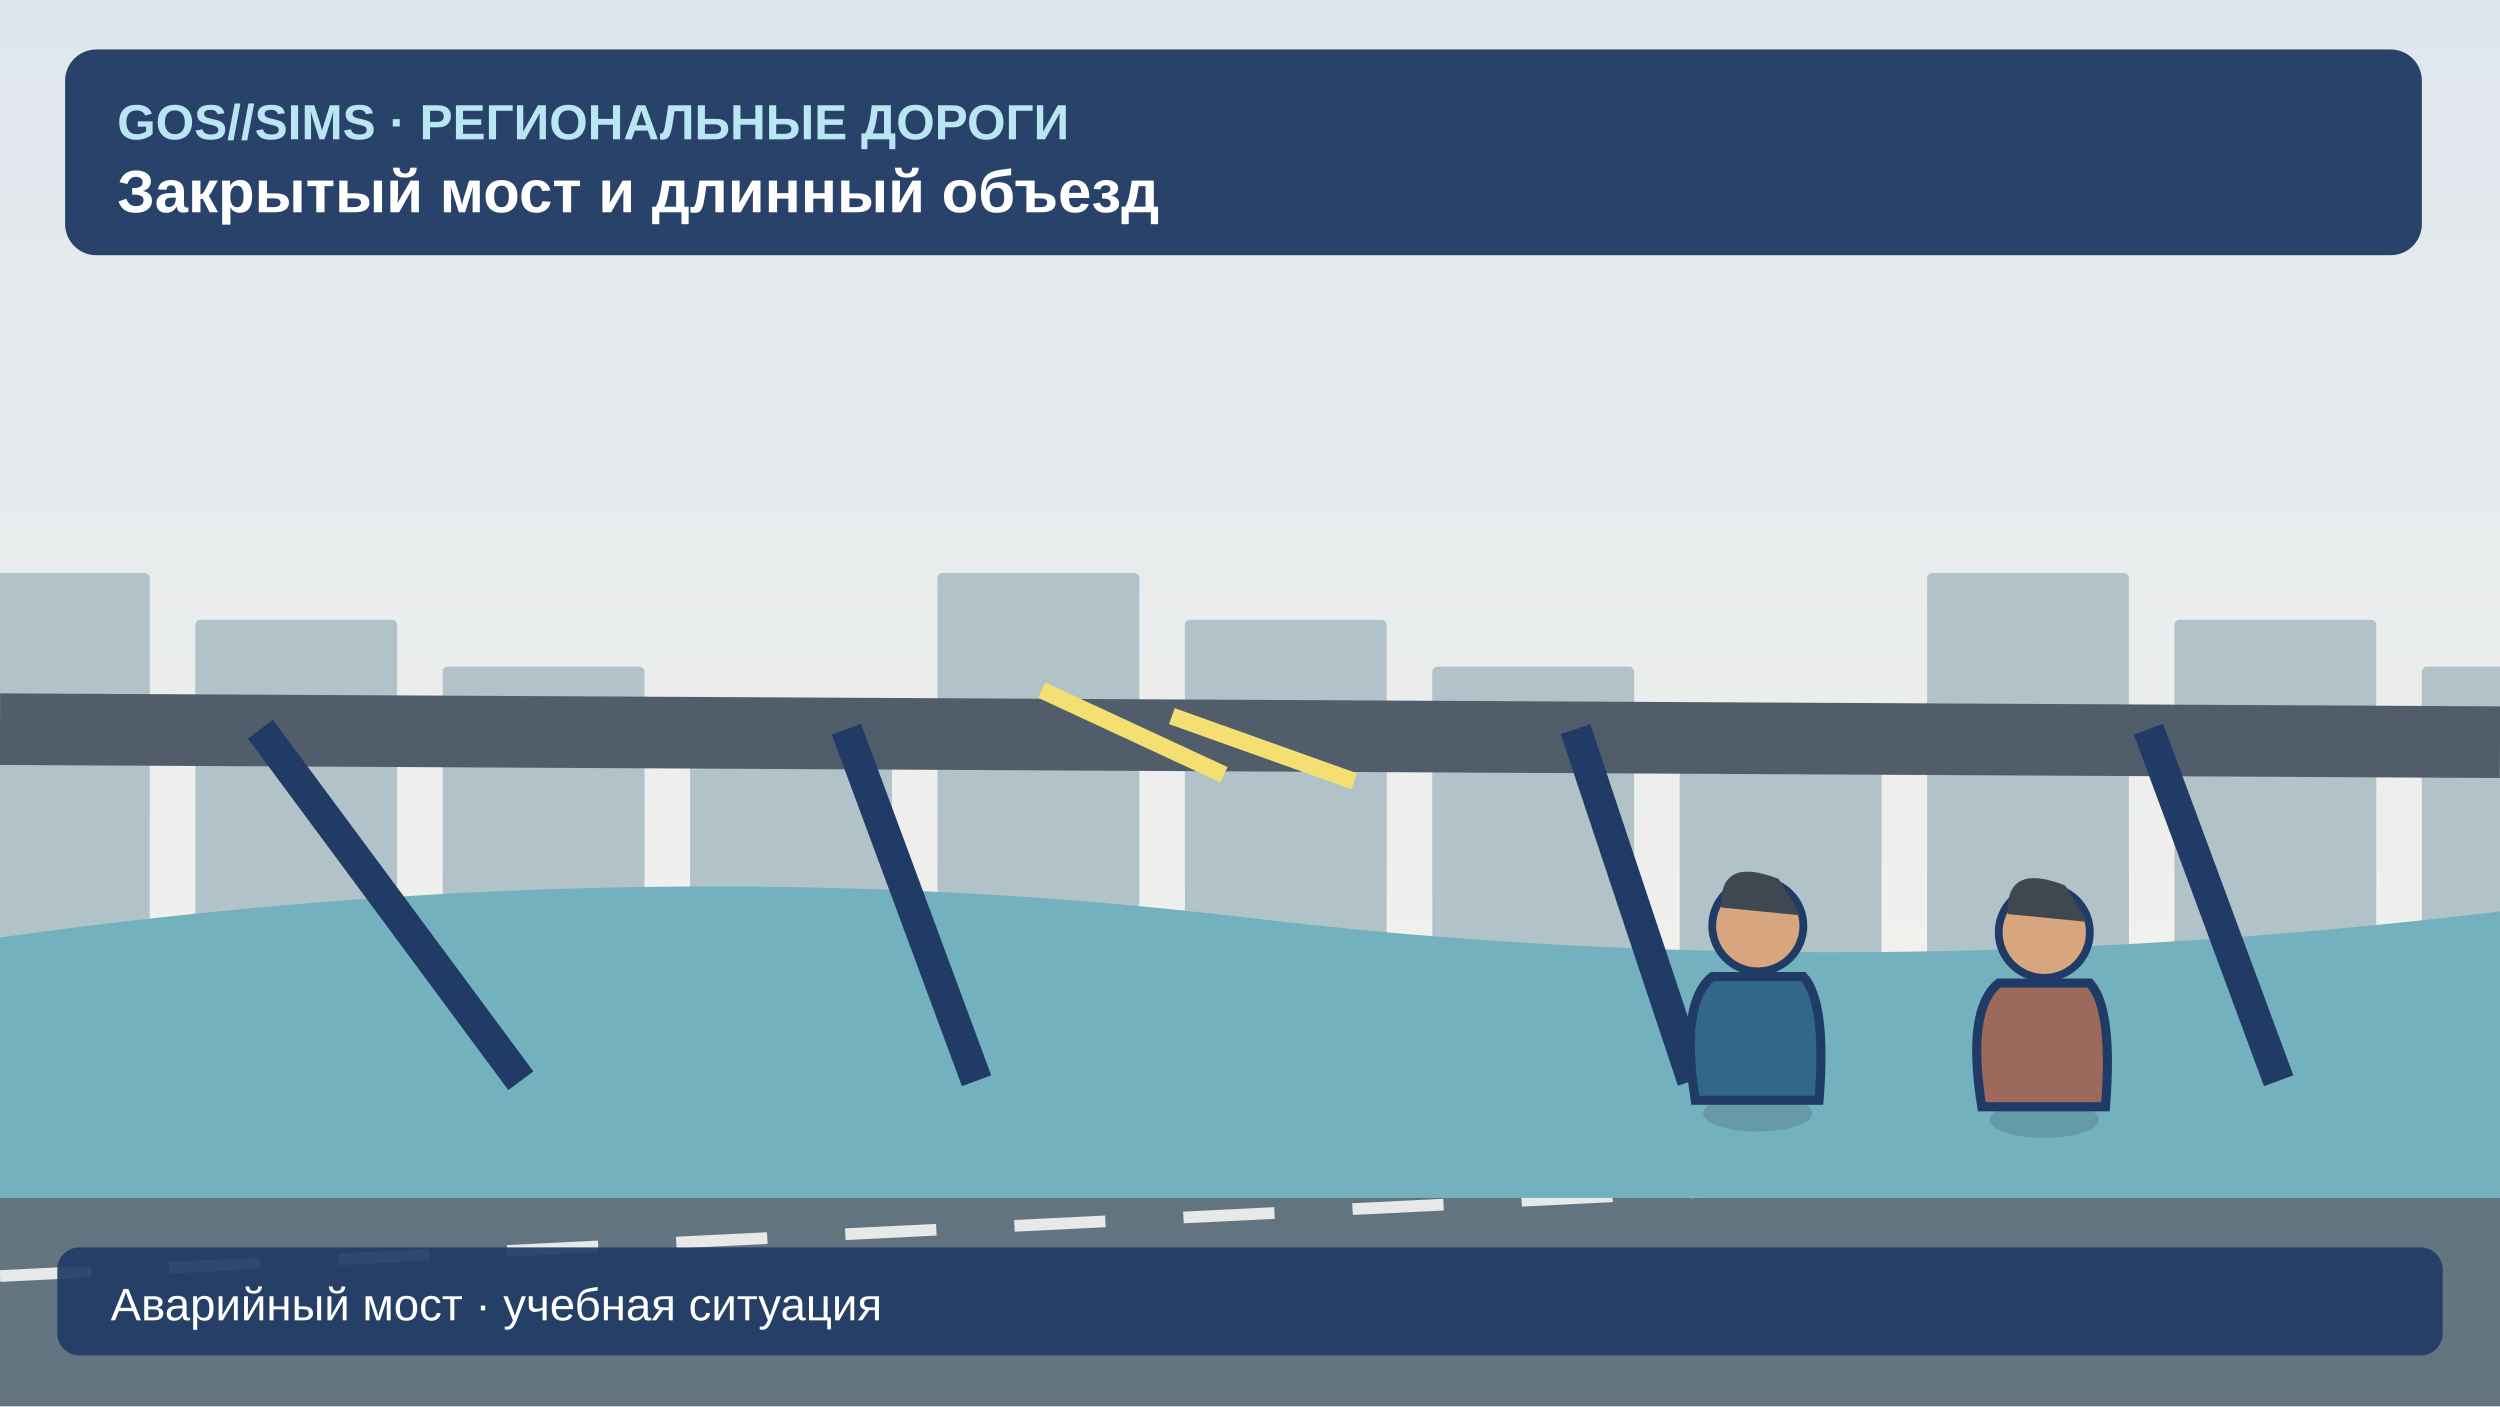
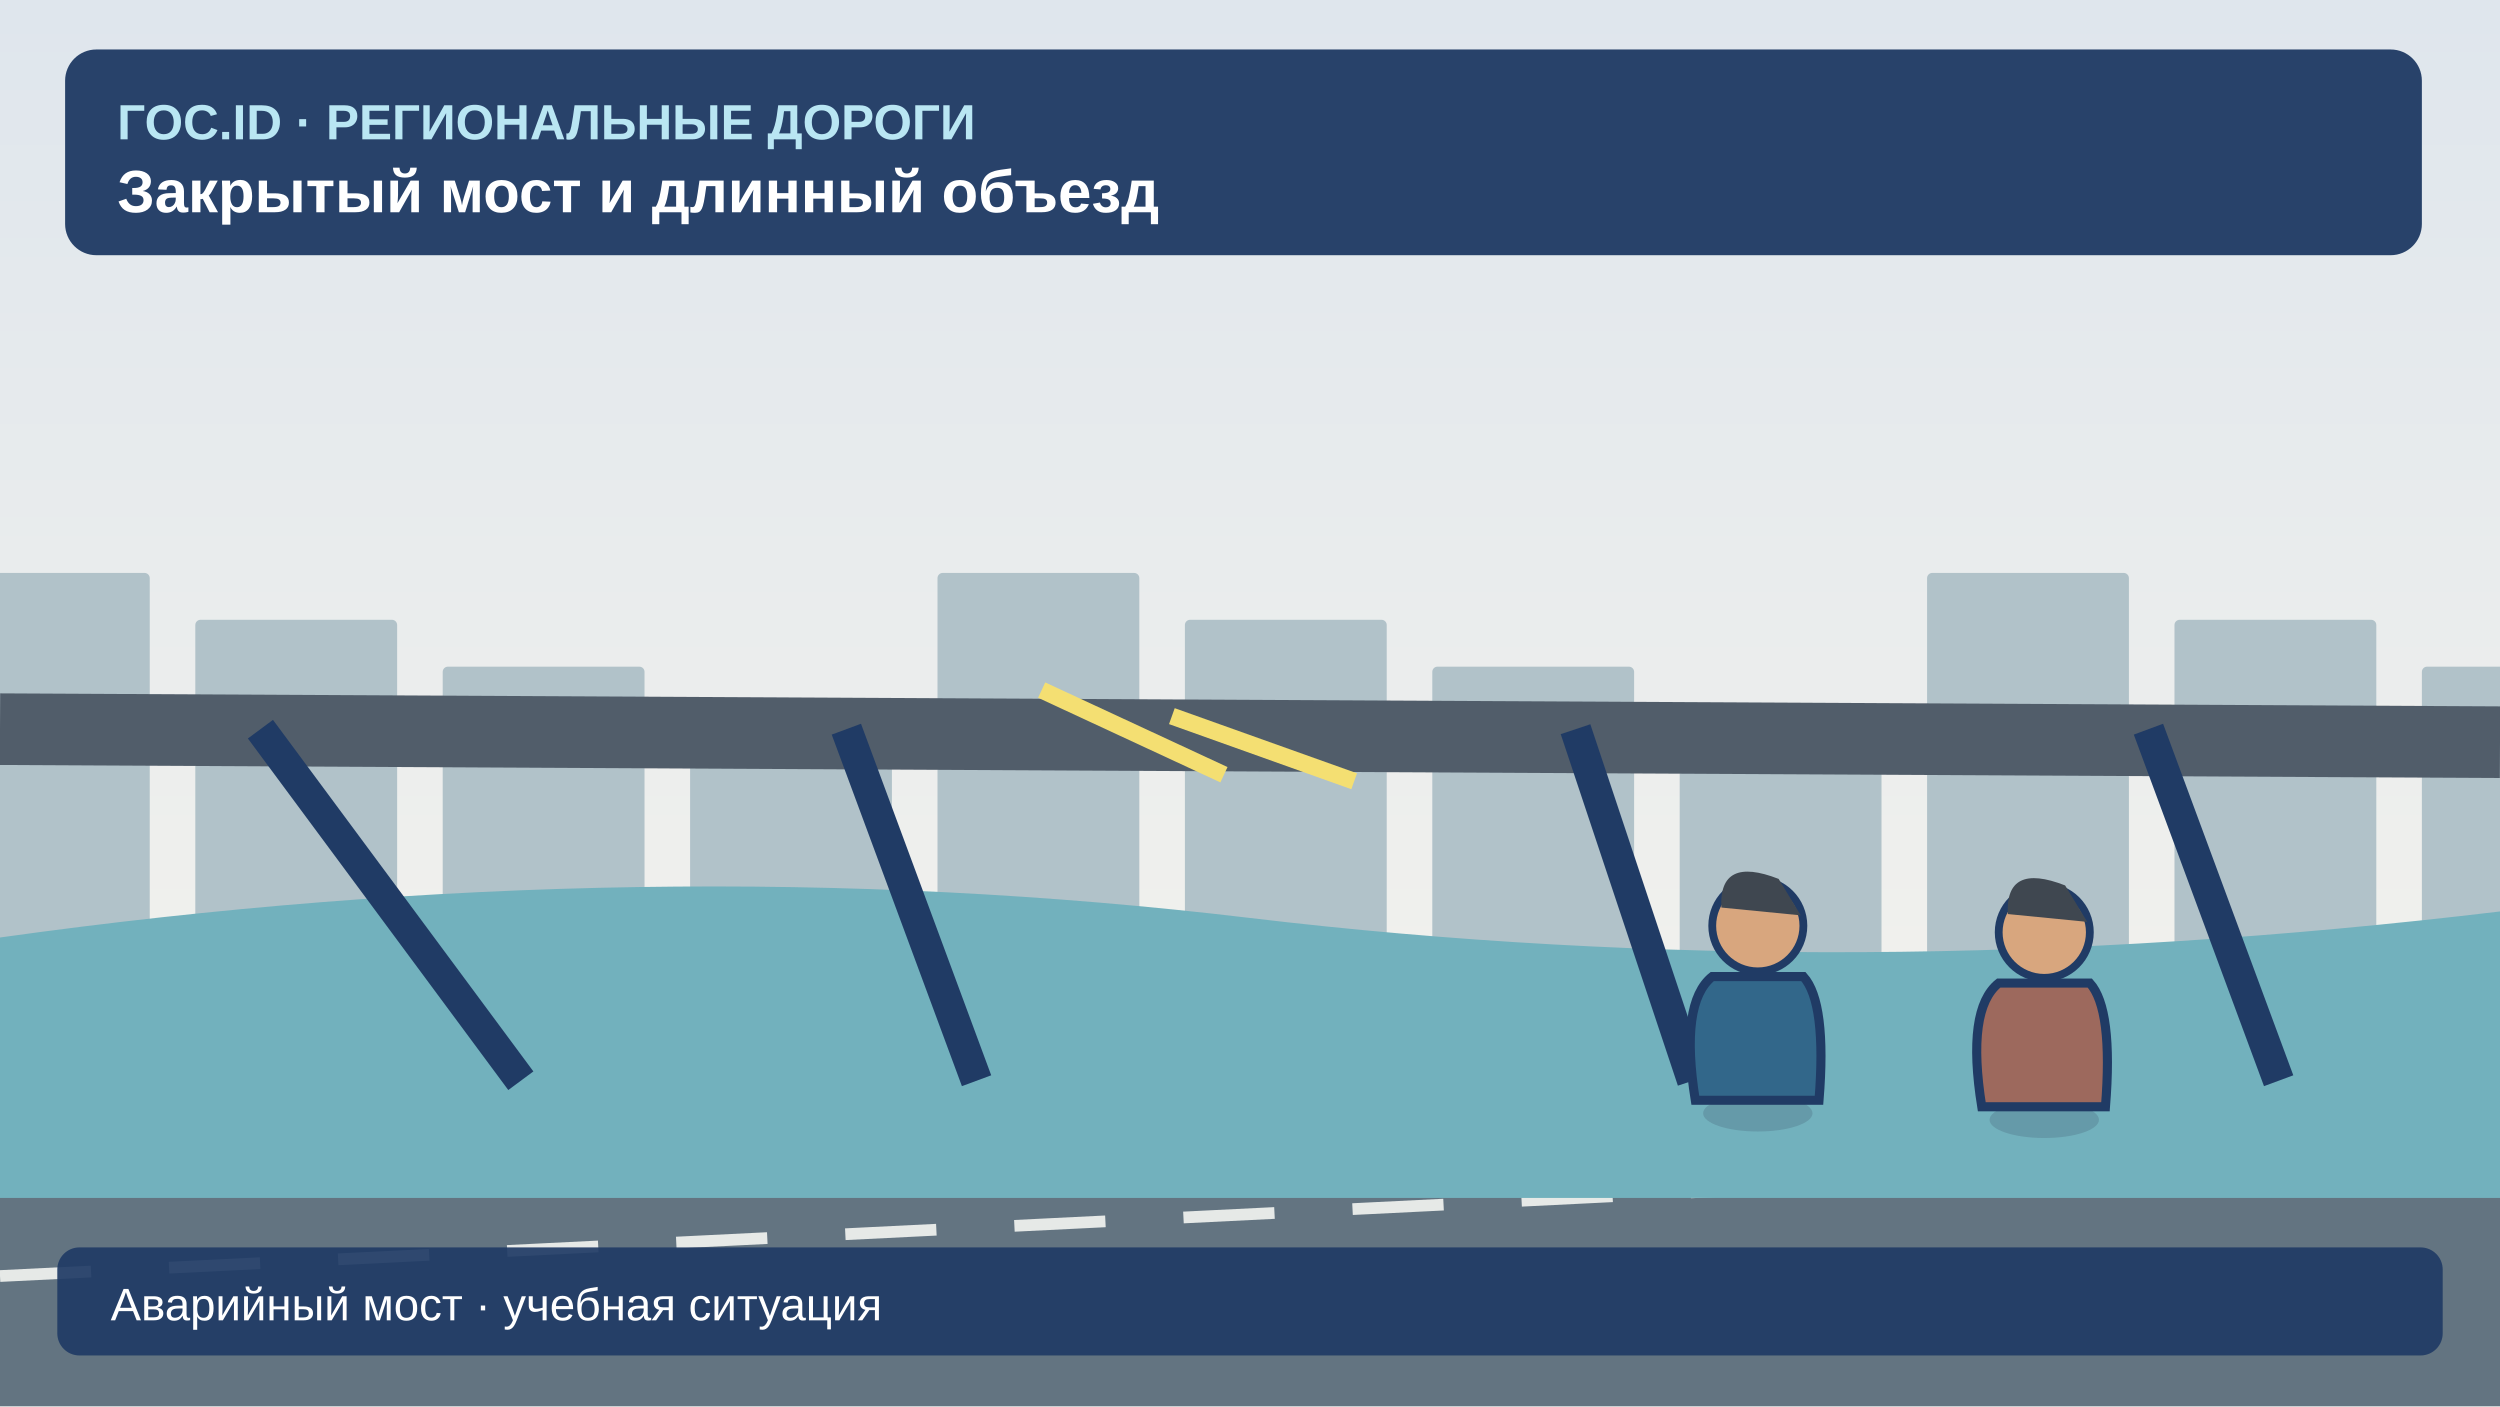
<svg xmlns="http://www.w3.org/2000/svg" width="1920" height="1080" viewBox="0 0 1920 1080" role="img" aria-label="Закрытый мост и длинный объезд">
  <defs>
    <linearGradient id="sky" x1="0" y1="0" x2="0" y2="1">
      <stop stop-color="#dfe6ed" />
      <stop offset="1" stop-color="#f8f5ed" />
    </linearGradient>
    <linearGradient id="glass">
      <stop stop-color="#8abbd2" />
      <stop offset="1" stop-color="#c8e6ee" />
    </linearGradient>
  </defs>
  <rect width="1920" height="1080" fill="url(#sky)" />
  <g fill="#b1c2c9">
    <rect x="-40" y="440" width="155" height="350" rx="4" />
    <rect x="150" y="476" width="155" height="314" rx="4" />
    <rect x="340" y="512" width="155" height="278" rx="4" />
    <rect x="530" y="548" width="155" height="242" rx="4" />
    <rect x="720" y="440" width="155" height="350" rx="4" />
    <rect x="910" y="476" width="155" height="314" rx="4" />
    <rect x="1100" y="512" width="155" height="278" rx="4" />
    <rect x="1290" y="548" width="155" height="242" rx="4" />
    <rect x="1480" y="440" width="155" height="350" rx="4" />
    <rect x="1670" y="476" width="155" height="314" rx="4" />
    <rect x="1860" y="512" width="155" height="278" rx="4" />
  </g>
  <path d="M0 890L1920 810V1080H0Z" fill="#637481" />
  <path d="M0 980L1920 885" stroke="#e6e9e7" stroke-width="9" stroke-dasharray="70 60" />
  <path d="M0 720Q500 650 960 705T1920 700V920H0Z" fill="#72b1bd" />
  <path d="M0 560L1920 570" stroke="#515d6a" stroke-width="55" />
  <path d="M200 560L400 830M650 560L750 830M1210 560L1300 830M1650 560L1750 830" stroke="#203b65" stroke-width="24" />
  <path d="M800 530L940 595" stroke="#f4df72" stroke-width="13" />
  <path d="M900 550L1040 600" stroke="#f4df72" stroke-width="13" />
  <g transform="translate(1350,700)">
    <ellipse cx="0" cy="155" rx="42" ry="14" fill="#476478" opacity=".3" />
    <path d="M-35 50Q-60 70-48 145H47Q53 70 35 50Z" fill="#32678a" stroke="#203b65" stroke-width="7" />
    <circle cy="11" r="35" fill="#d8a67e" stroke="#203b65" stroke-width="6" />
    <path d="M-28-3Q-30-43 16-25L33 3" fill="#3f4750" />
  </g>
  <g transform="translate(1570,705)">
    <ellipse cx="0" cy="155" rx="42" ry="14" fill="#476478" opacity=".3" />
    <path d="M-35 50Q-60 70-48 145H47Q53 70 35 50Z" fill="#9d695d" stroke="#203b65" stroke-width="7" />
    <circle cy="11" r="35" fill="#d8a67e" stroke="#203b65" stroke-width="6" />
    <path d="M-28-3Q-30-43 16-25L33 3" fill="#3f4750" />
  </g>
  <rect x="50" y="38" width="1810" height="158" rx="24" fill="#203b65" opacity=".96" />
-   <text x="90" y="107" font-family="Arial,sans-serif" font-size="38" font-weight="700" fill="#b9e6f3">GOS//SIMS  ·  РЕГИОНАЛЬНЫЕ ДОРОГИ</text>
+   <text x="90" y="107" font-family="Arial,sans-serif" font-size="38" font-weight="700" fill="#b9e6f3">ГОС.ID  ·  РЕГИОНАЛЬНЫЕ ДОРОГИ</text>
  <text x="90" y="163" font-family="Arial,sans-serif" font-size="46" font-weight="700" fill="#ffffff">Закрытый мост и длинный объезд</text>
  <rect x="44" y="958" width="1832" height="83" rx="17" fill="#203b65" opacity=".92" />
  <text x="85" y="1014" font-family="Arial,sans-serif" font-size="35" fill="#ffffff">Аварийный мост · учебная ситуация</text>
</svg>
